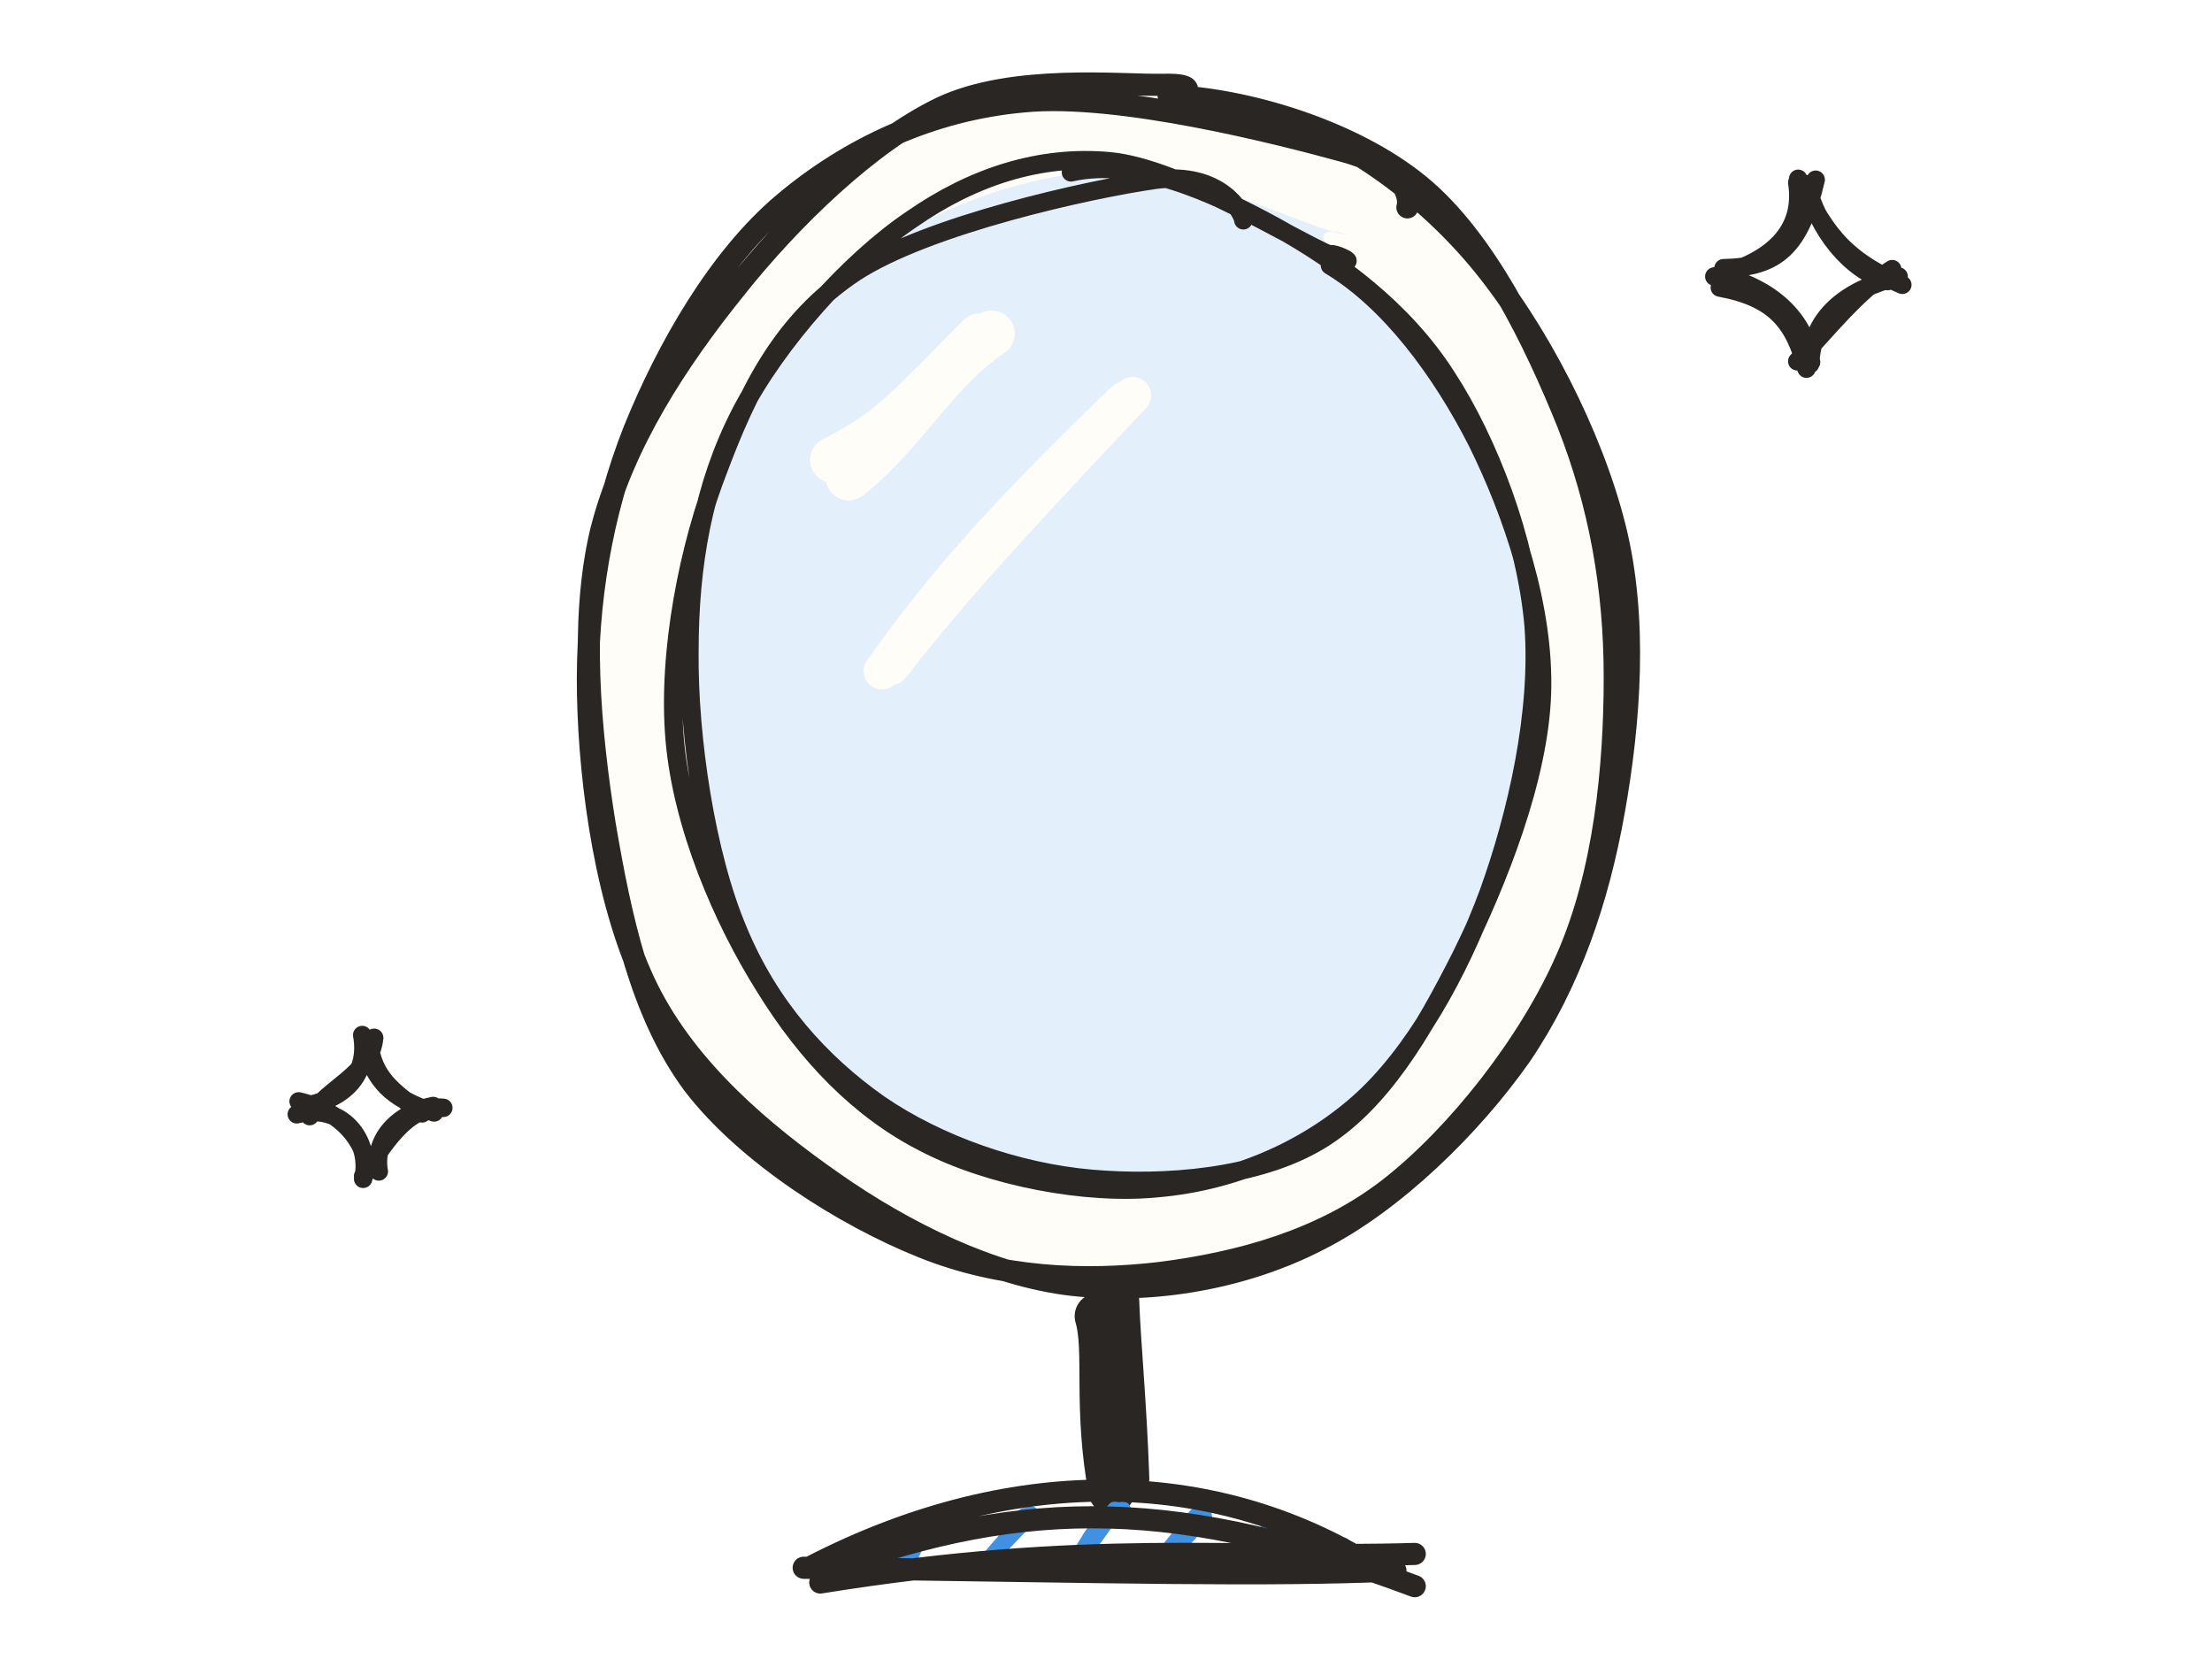
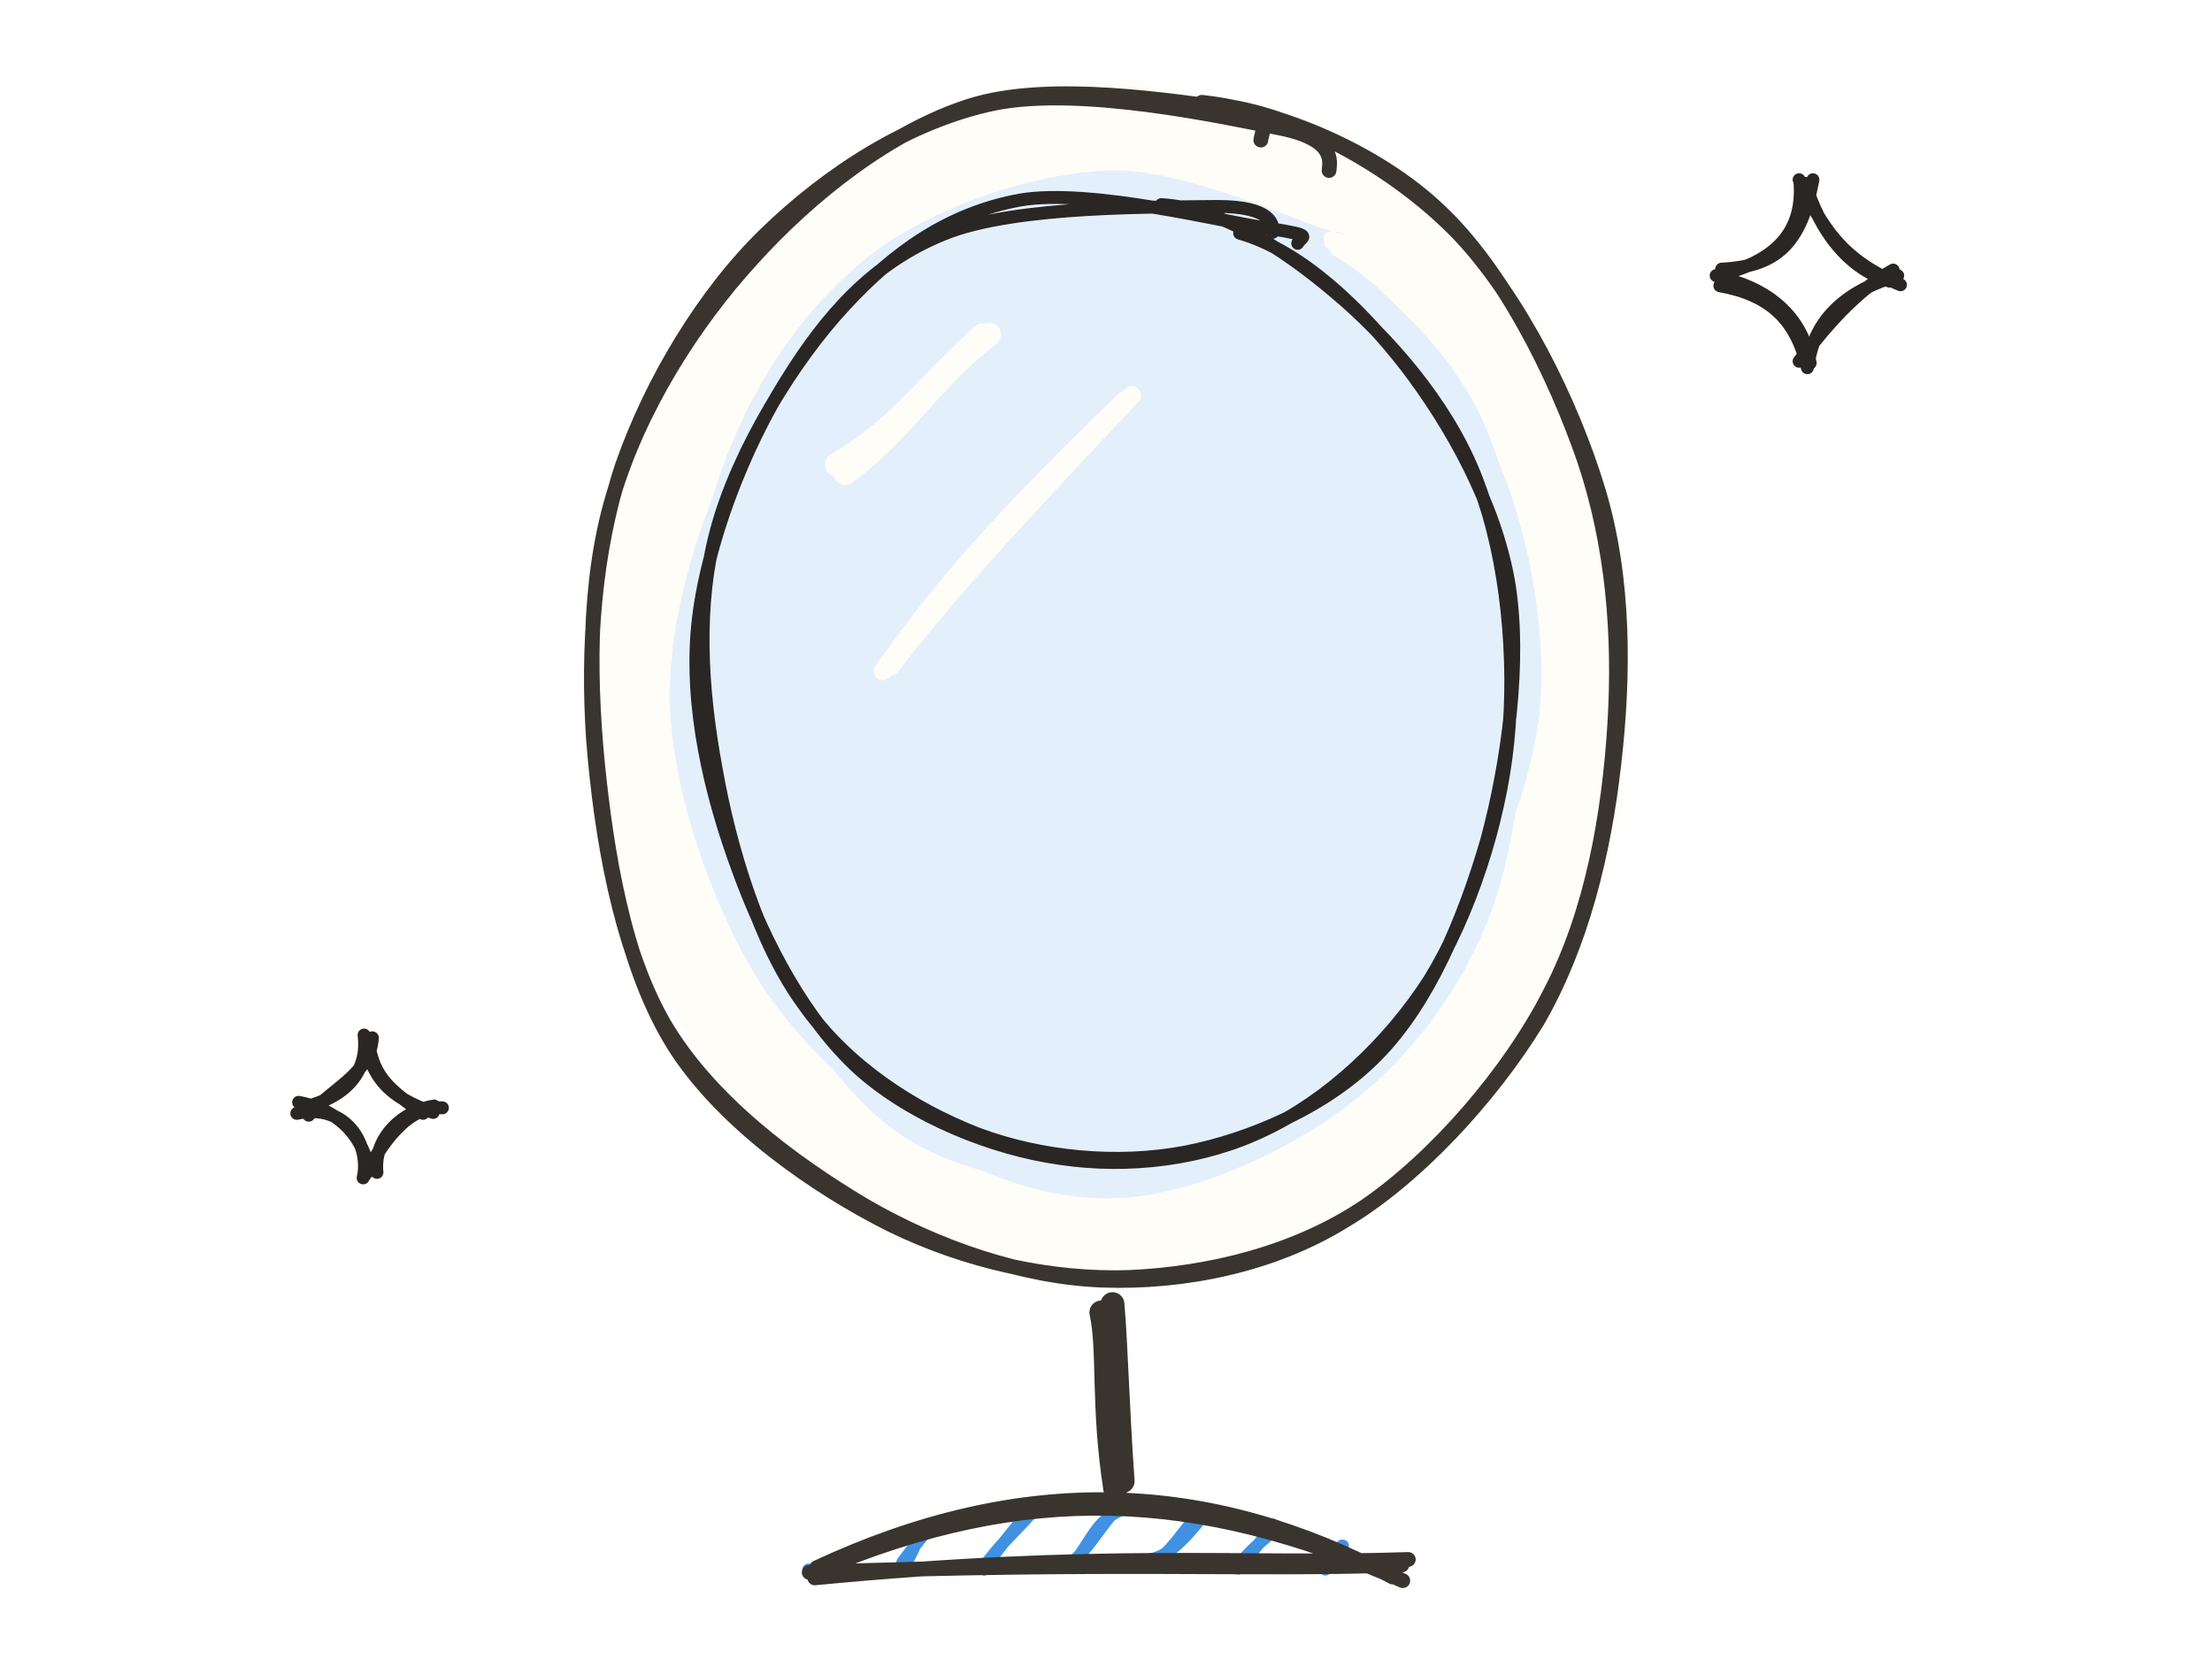
<svg xmlns="http://www.w3.org/2000/svg" viewBox="0 0 240 180" fill="none" stroke-linecap="round" stroke-linejoin="round">
  <path d="M102.8 11.8 C110.6 8, 122.2 8.4, 131 10.4 C139.8 12.4, 148.9 17.7, 155.8 24 C162.7 30.3, 168.9 39.2, 172.2 48.3 C175.5 57.4, 175.9 68.5, 175.4 78.6 C174.9 88.7, 173.5 100.4, 169.1 109.1 C164.7 117.8, 156.5 126, 149 130.8 C141.4 135.5, 132.8 137.2, 123.8 137.7 C114.9 138.1, 103.3 137.5, 95.3 133.6 C87.4 129.7, 81.2 122.6, 75.9 114.3 C70.6 106.1, 65.1 94.4, 63.6 84.3 C62.2 74.1, 64.2 62.8, 67.1 53.3 C70.1 43.7, 73.2 34.3, 81.5 27 C89.7 19.8, 109.1 12.6, 116.6 9.9 C124 7.1, 126.2 9.7, 126.3 10.6 M143.5 14.9 C151.9 18, 161.2 26.5, 166.5 34.4 C171.8 42.2, 173.7 52.3, 175.1 61.9 C176.5 71.5, 177.5 82.3, 175 92.1 C172.5 101.8, 166.7 113.2, 160.1 120.6 C153.5 128, 143.8 133.8, 135.1 136.5 C126.4 139.2, 116 138.8, 107.8 136.8 C99.5 134.8, 92.3 130.4, 85.7 124.5 C79.2 118.5, 72 110, 68.4 100.9 C64.8 91.8, 63.5 79.7, 64.2 69.8 C65 59.9, 68.7 50, 73 41.7 C77.4 33.3, 82.7 24.7, 90.3 19.5 C97.9 14.2, 109.4 11.1, 118.5 10.2 C127.6 9.3, 141 13.1, 145.1 14 C149.2 14.9, 143.7 14.6, 143.1 15.6" stroke="none" fill="#fffdf8" />
-   <path d="M137.2 12.3 C145.2 14.3, 154.1 20.6, 160.4 28.1 C166.7 35.6, 172.7 47.2, 175.2 57.2 C177.7 67.1, 176.8 78.5, 175.1 88 C173.4 97.6, 170.3 106.7, 165 114.5 C159.6 122.2, 151.2 130.4, 143.1 134.5 C135 138.7, 125.1 140.4, 116.3 139.4 C107.6 138.4, 98.1 133.7, 90.4 128.3 C82.8 123, 74.7 116.2, 70.3 107.4 C65.9 98.6, 64 85.5, 63.8 75.4 C63.6 65.3, 65.3 55.6, 68.8 46.7 C72.4 37.8, 78 28, 85 22.1 C92.1 16.1, 101 11.9, 111.1 11 C121.3 10, 138.9 14.5, 145.8 16.4 C152.7 18.3, 153 21.5, 152.7 22.5 M126.8 10.4 C135.2 10.7, 146.8 14.2, 154 20.1 C161.2 26, 166.5 37, 170.1 45.9 C173.6 54.8, 175.2 63.8, 175.2 73.5 C175.2 83.2, 174.1 94.7, 170 104 C166 113.2, 158.1 123.2, 150.8 128.9 C143.5 134.6, 134.5 137, 126 138.1 C117.6 139.1, 108.5 138.7, 100.1 135.3 C91.6 131.9, 81 125.2, 75.2 117.6 C69.5 109.9, 67.3 99.4, 65.6 89.4 C64 79.4, 62.9 67.4, 65.2 57.7 C67.6 48.1, 73.5 39.1, 79.7 31.4 C85.8 23.7, 94.4 15.4, 102.1 11.7 C109.9 8, 121.8 9.3, 126.1 9.2 C130.5 9.1, 128.2 10.2, 128.3 11.2" stroke="#2a2623" stroke-width="2.4" />
+   <path d="M133.6 11.6 C141.7 13, 151.5 18.4, 158.2 25.3 C164.8 32.2, 170.5 43.6, 173.4 53.2 C176.3 62.8, 176.2 73.4, 175.1 82.9 C174 92.6, 171.6 102.5, 166.8 110.8 C161.8 119, 153.6 127.9, 145.8 132.5 C138 137.3, 128.4 139.2, 119.7 138.9 C111.1 138.6, 101.7 135.4, 93.8 130.8 C85.9 126.1, 76.9 119.4, 72 111 C67.2 102.6, 65.2 90.4, 64.4 80.3 C63.7 70.2, 64.5 59.7, 67.5 50.6 C70.7 41.4, 76.4 31.9, 83.1 25.4 C89.9 18.8, 98.7 13.1, 107.9 11.2 C117.3 9.3, 132.9 12.7, 138.9 13.9 C144.9 15.1, 144.3 17.5, 144.2 18.5 M130.4 11.1 C138.7 12, 149.4 16.4, 156.2 22.9 C163.1 29.4, 168.7 40.6, 171.9 49.9 C175 59.1, 175.8 68.9, 175.2 78.6 C174.6 88.2, 172.8 98.9, 168.2 107.7 C163.8 116.4, 155.7 125.7, 148.1 130.9 C140.5 136, 131.2 138.2, 122.6 138.6 C114.1 138.9, 104.9 136.9, 96.7 132.9 C88.5 128.8, 78.8 122, 73.5 114 C68.2 105.9, 66.1 94.5, 65 84.5 C63.9 74.5, 63.7 63.3, 66.5 53.9 C69.3 44.5, 75.1 35.2, 81.6 28.1 C88 21, 96.7 14.2, 105.2 11.5 C113.9 8.7, 127.8 11.1, 133 11.7 C138.3 12.3, 136.9 14.2, 136.8 15.2" stroke="#3a342e" stroke-width="1.6" />
  <path d="M139.5 25.3 C146.7 28.2, 155.1 35.3, 159.4 42.8 C163.8 50.2, 165.1 60.5, 165.4 69.9 C165.8 79.3, 164.8 90.9, 161.7 99.2 C158.5 107.5, 153.2 114.5, 146.7 119.6 C140.2 124.7, 130.3 129.2, 122.7 129.9 C115 130.6, 107.6 128.1, 100.7 124 C93.9 119.9, 86.4 113.2, 81.7 105.4 C77.1 97.5, 73.2 86.4, 72.7 77.1 C72.3 67.9, 75.4 58.1, 79 49.9 C82.6 41.8, 88.3 33.3, 94.5 28.3 C100.6 23.3, 108.1 20.3, 116 19.9 C124 19.5, 137.6 24.6, 142.1 26.1 C146.6 27.6, 143.2 28.1, 143 28.8 M143.8 27.2 C151 31, 157.5 39.4, 161.4 47.4 C165.3 55.4, 167.6 66.2, 167.2 75.1 C166.8 84, 162.9 92.8, 158.9 100.6 C155 108.4, 149.6 117, 143.4 121.7 C137.1 126.4, 129.1 128.4, 121.5 128.7 C113.9 128.9, 104.4 127.6, 97.7 123.1 C91 118.5, 85.2 109.4, 81.3 101.4 C77.4 93.5, 74.4 84.6, 74.1 75.6 C73.9 66.5, 76.2 55.3, 79.8 47.2 C83.3 39, 88.9 31.6, 95.6 26.8 C102.4 22.1, 112.2 18.8, 120.3 18.5 C128.4 18.2, 140.3 23.9, 144.2 25 C148.1 26.2, 144.2 24.4, 143.6 25.5" stroke="none" fill="#e3f0fc" />
-   <path d="M116.2 18.7 C123.4 17.1, 131.6 20.9, 138.4 24.6 C145.1 28.3, 152.3 33.6, 156.9 40.8 C161.6 48, 165.6 58.6, 166.4 67.9 C167.1 77.3, 164.6 88.3, 161.5 96.9 C158.3 105.5, 153.4 114.4, 147.4 119.7 C141.4 125, 133.6 128.2, 125.7 128.9 C117.9 129.7, 107.4 127.7, 100.3 124 C93.2 120.4, 87.5 114.4, 83 107.1 C78.4 99.8, 74 89.6, 73.2 80.2 C72.4 70.8, 74.7 59.2, 78 50.8 C81.2 42.3, 84.9 34.8, 92.7 29.6 C100.6 24.4, 118.3 20.5, 125.4 19.5 C132.4 18.6, 134.8 23, 134.9 23.9 M144.3 28.8 C150.8 32.7, 156.4 40.3, 160.3 48 C164.1 55.7, 167.6 65.9, 167.3 75.2 C167 84.5, 162.5 95.7, 158.5 103.8 C154.4 111.9, 149.8 119.8, 143.1 123.8 C136.4 127.8, 126.4 128.6, 118.4 127.9 C110.4 127.2, 101.8 124.2, 95.4 119.8 C89 115.3, 83.5 109.2, 80.1 101 C76.6 92.8, 74.7 80, 74.8 70.7 C74.8 61.3, 76.3 52.7, 80.3 44.9 C84.3 37.1, 92.2 28.3, 98.9 23.8 C105.5 19.2, 112.8 16.8, 120.4 17.5 C128 18.2, 140.5 26.1, 144.4 27.7 C148.4 29.4, 144.6 27, 143.9 27.7" stroke="#2a2623" stroke-width="2" />
-   <path d="M90.4 49.9 C96.9 46.6, 98.8 44, 106.3 36.5 M92.1 51.8 C98.5 46.6, 101.4 40.4, 107.6 36.2" stroke="#fffdf8" stroke-width="5" />
-   <path d="M95.7 72.8 C100.9 65.6, 106.1 58.7, 122 43.4 M96.7 72.3 C101.6 66, 106.6 60.1, 122.9 42.9" stroke="#fffdf8" stroke-width="4" />
-   <path d="M121.1 141.1 C121.3 146.3, 121.9 151.9, 122.2 160.4 M119.1 142.8 C120.2 146.5, 118.9 152.6, 120.6 161.8" stroke="#2a2623" stroke-width="5" />
-   <path d="M87.7 170.3 C87.7 170.3, 87.7 170.3, 87.7 170.3 M87.7 170.3 C87.7 170.3, 87.7 170.3, 87.7 170.3 M98 170 C99.2 168.5, 99.4 166.6, 100.8 165.4 M97.9 169.5 C98.8 168.3, 99.7 167.1, 101 165.6 M106.8 170.3 C108 168.3, 110.3 165.7, 111.2 164.5 M106.8 170 C108 168.1, 110 166.3, 111.8 164.3 M116.5 169.7 C118.4 167.2, 118.8 165, 121.8 163.8 M115.6 170 C118.2 168.2, 119.1 166, 121 163.8 M124.7 169.2 C126.5 169, 128.3 167.4, 130.6 164.5 M125.2 169.5 C127.2 168.3, 128.1 166.3, 129.8 164.5 M134.3 170 C135.9 167.6, 138 166.6, 138.6 165.6 M134.3 170.2 C136 168.3, 136.8 167.2, 138.1 165.4 M143.8 170.3 C144.5 169.5, 144.9 168.5, 145.6 167.7 M143.7 170 C144.2 169.3, 144.8 168.6, 145.7 167.7" stroke="#4091e2" stroke-width="1.8" />
-   <path d="M88 170 C110.5 158.4, 132.7 159.4, 149.8 170.5 M89.6 170.4 C111.6 162.2, 128.4 162.7, 153.5 172.1 M153.5 168.6 C133.6 169.2, 118.2 167, 89 171.7 M151.4 170.4 C136.9 171, 122.4 170.6, 87.2 170.1" stroke="#2a2623" stroke-width="2.4" />
-   <path d="M196 20 C197.3 25, 200.7 29.3, 204.8 30.5 M195.1 19.4 C197.8 24.6, 199.4 27.9, 206.4 30.9 M206 30 C200.3 31.5, 196.6 34.3, 196.4 39.5 M205.3 29.2 C201.5 31.6, 198.3 35.7, 195 39.2 M196 40 C194.7 35, 192.6 32.3, 186.6 31.2 M196.5 39.3 C195.7 33.4, 190.3 30.7, 186.8 30 M186 30 C192.4 28.4, 195.8 25, 195 19.8 M187 29.1 C192.8 29, 195.3 26.8, 197 19.5 M196 20 C196 20, 196 20, 196 20 M196 20 C196 20, 196 20, 196 20 M40 113 C40.5 117, 42.5 118.3, 45.8 120.8 M39.8 114.1 C40.8 117, 42.1 119.1, 47.1 120.7 M47 120 C43.8 120.6, 40.4 123.2, 41.1 127.1 M48.1 120.2 C44.1 119.8, 41.4 124.5, 39.4 127.6 M40 127 C39.5 123.7, 37.2 120.6, 32.4 119.5 M39.4 127.9 C40.3 124.5, 37.7 119.5, 32.2 120.9 M33 120 C37.8 119.2, 40 116.2, 39.3 112.3 M33.6 121.1 C35.7 117.9, 40.2 116.6, 40.6 112.6 M40 113 C40 113, 40 113, 40 113 M40 113 C40 113, 40 113, 40 113" stroke="#2a2623" stroke-width="2" />
+   <path d="M126 22.2 C133 22.6, 140.3 27.7, 146.1 32.8 C151.8 37.9, 157.7 44.9, 160.5 52.8 C163.5 60.8, 164.5 71.6, 163.6 80.5 C162.7 89.4, 159.4 99.3, 155.1 106.3 C150.6 113.3, 144 119.4, 137.2 122.6 C130.6 125.8, 122.5 126.8, 115.1 125.7 C107.8 124.7, 99 121.2, 93.2 116 C87.4 110.7, 83 102.4, 80.1 94.4 C77.1 86.3, 74.8 76.7, 75.7 67.8 C76.6 59, 80.8 48.4, 85.3 41.3 C89.7 34.2, 94.7 28.5, 102.4 25.4 C110.2 22.2, 126.1 22.5, 132.1 22.4 C138 22.4, 138.2 24.4, 138.1 25.2 M134.5 25.3 C141.2 27.2, 147.7 33.5, 152.6 39.8 C157.4 46.1, 162.2 54.6, 163.7 63.2 C165.1 71.7, 163.6 82.7, 161.3 91.2 C158.8 99.8, 155 108.8, 149.5 114.4 C144.1 120, 135.8 123.6, 128.6 125 C121.2 126.4, 112.9 125.6, 106 123 C99.1 120.3, 91.9 115.7, 87.2 109 C82.4 102.5, 79.2 92, 77.7 83.4 C76.1 74.8, 75.5 65.6, 77.8 57.3 C80.1 48.9, 86.1 39.1, 91.6 33.2 C97 27.3, 103 23.1, 110.7 21.7 C118.4 20.4, 132.7 24.1, 137.8 24.8 C142.8 25.6, 141.2 25.6, 140.8 26.4" stroke="#2a2623" stroke-width="1.4" />
+   <path d="M90.8 50.4 C97.3 46.6, 99.4 43.1, 106.6 36.4 M91.7 51.3 C98.1 46.6, 100.8 41.3, 107.3 36.3" stroke="#fffdf8" stroke-width="2.6" />
+   <path d="M95.8 72.8 C101 65.6, 106.1 58.8, 122.1 43.4 M96.6 72.3 C101.5 66, 106.6 60, 122.8 42.9" stroke="#fffdf8" stroke-width="2" />
+   <path d="M120.7 141.5 C121.1 146.3, 121.2 152.1, 121.8 160.7 M119.5 142.4 C120.4 146.5, 119.6 152.4, 121 161.5" stroke="#3a342e" stroke-width="2.6" />
+   <path d="M87.7 170.3 C87.7 170.3, 87.7 170.3, 87.7 170.3 M87.7 170.3 C87.7 170.3, 87.7 170.3, 87.7 170.3 M98 170 C99.2 168.5, 99.4 166.6, 100.8 165.4 M97.9 169.5 C98.8 168.3, 99.7 167.1, 101 165.6 M106.8 170.3 C108 168.3, 110.3 165.7, 111.2 164.5 M106.8 170 C108 168.1, 110 166.3, 111.8 164.3 M116.4 169.7 C118.4 167.3, 118.8 165.1, 121.7 163.8 M115.7 170 C118.2 168.1, 119.1 165.9, 121.1 163.8 M124.7 169.2 C126.6 168.9, 128.3 167.3, 130.5 164.5 M125.2 169.5 C127.1 168.4, 128.1 166.4, 129.9 164.5 M134.3 170 C135.9 167.7, 137.9 166.6, 138.6 165.6 M134.3 170.2 C136 168.2, 136.9 167.2, 138.1 165.4 M143.8 170.3 C144.5 169.5, 144.9 168.5, 145.6 167.7 M143.7 170 C144.2 169.3, 144.8 168.6, 145.7 167.7" stroke="#4091e2" stroke-width="1.3" />
+   <path d="M88.6 170.1 C110.9 159.7, 131.2 160.5, 151.1 171.1 M89 170.3 C111.2 160.9, 129.9 161.6, 152.2 171.5 M152.8 169.2 C134.7 169.8, 119.6 168.2, 88.4 171.2 M152.1 169.8 C135.8 170.4, 121 169.4, 87.8 170.6" stroke="#3a342e" stroke-width="1.6" />
+   <path d="M195.9 19.9 C197.4 25, 200.5 29.1, 205 30.5 M195.2 19.5 C197.7 24.6, 199.6 28.1, 206.2 30.9 M205.9 29.9 C200.5 31.5, 196.9 34.5, 196.2 39.5 M205.4 29.3 C201.3 31.6, 198 35.5, 195.2 39.2 M196.1 39.9 C194.9 34.7, 192.1 32, 186.6 31 M196.4 39.4 C195.5 33.7, 190.8 31, 186.8 30.2 M186.2 29.9 C192.5 28.5, 195.7 25.3, 195.3 19.8 M186.8 29.2 C192.7 28.9, 195.4 26.5, 196.7 19.5 M196 20 C196 20, 196 20, 196 20 M196 20 C196 20, 196 20, 196 20 M40 113.1 C40.5 117, 42.5 118.4, 45.9 120.8 M39.8 114 C40.8 117, 42.1 119, 47 120.7 M47.1 120 C43.8 120.5, 40.5 123.4, 40.9 127.2 M48 120.2 C44.1 119.9, 41.3 124.3, 39.6 127.5 M40 127.1 C39.6 123.8, 37.2 120.5, 32.4 119.6 M39.4 127.8 C40.2 124.4, 37.7 119.6, 32.2 120.8 M33.1 120.1 C37.5 119, 40 116.3, 39.5 112.3 M33.5 121 C36 118.1, 40.2 116.5, 40.4 112.6 M40 113 C40 113, 40 113, 40 113 M40 113 C40 113, 40 113, 40 113" stroke="#2a2623" stroke-width="1.4" />
</svg>
